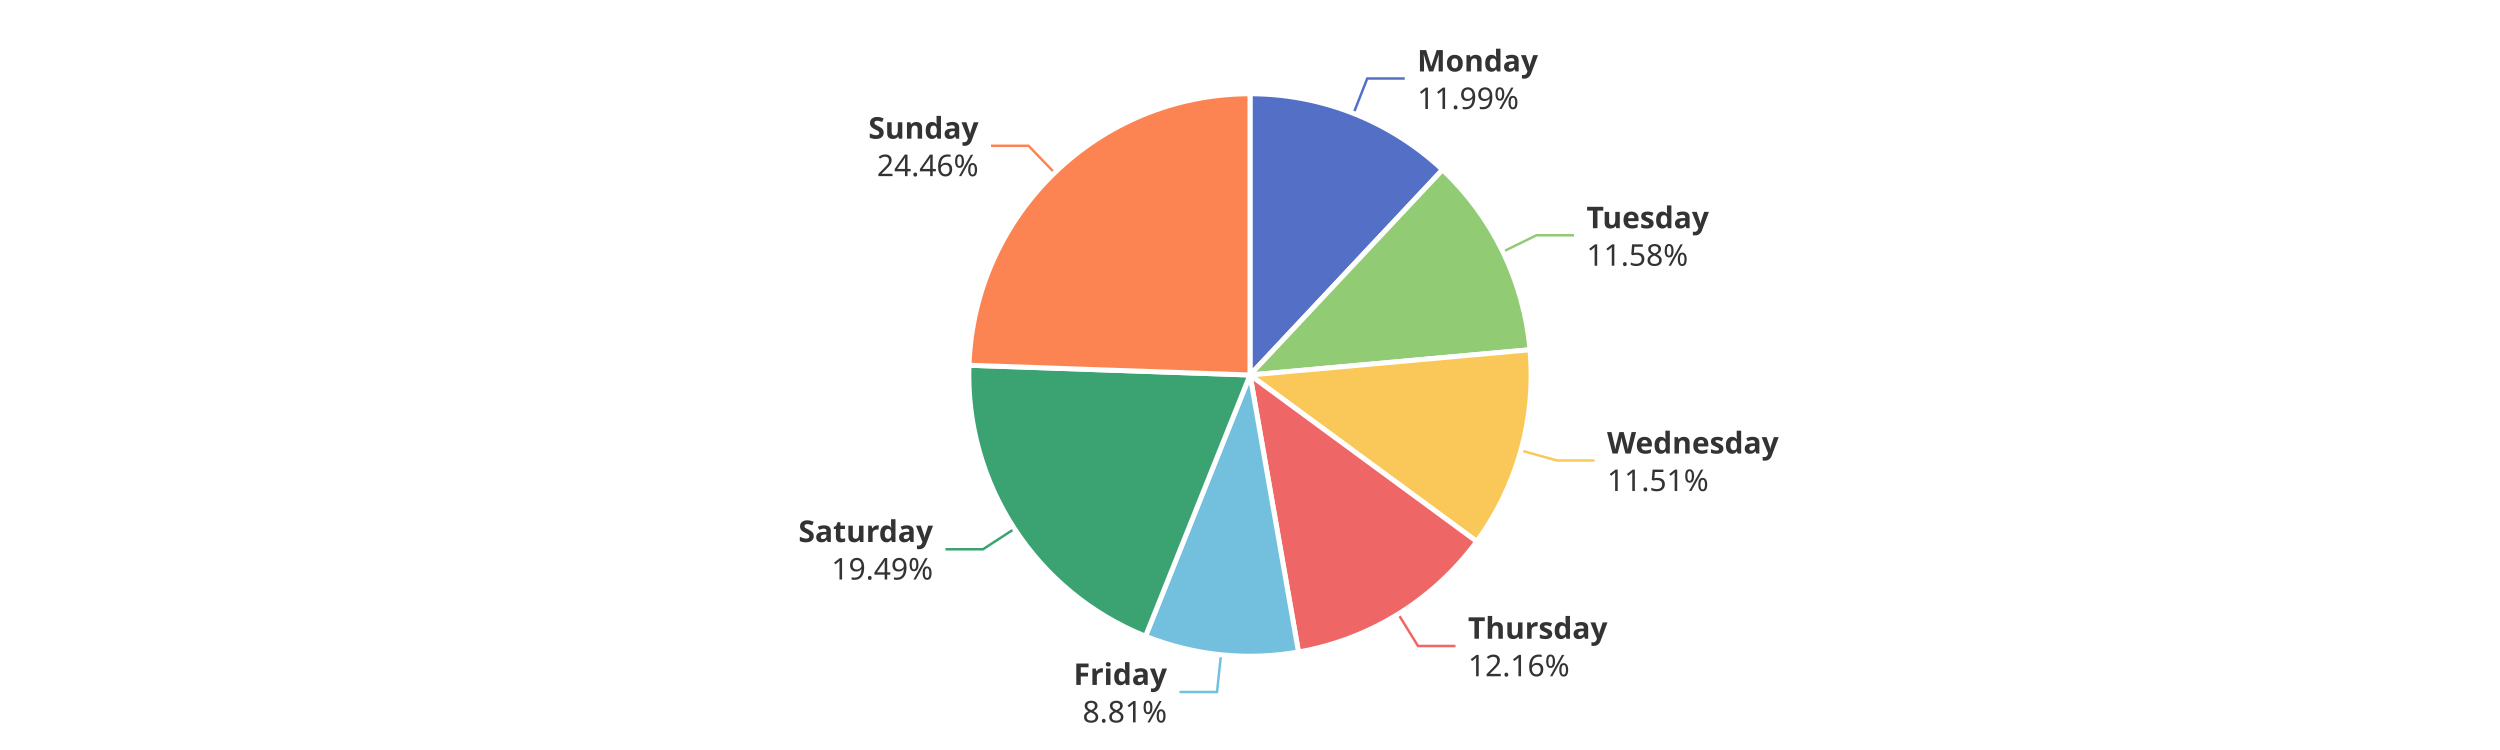
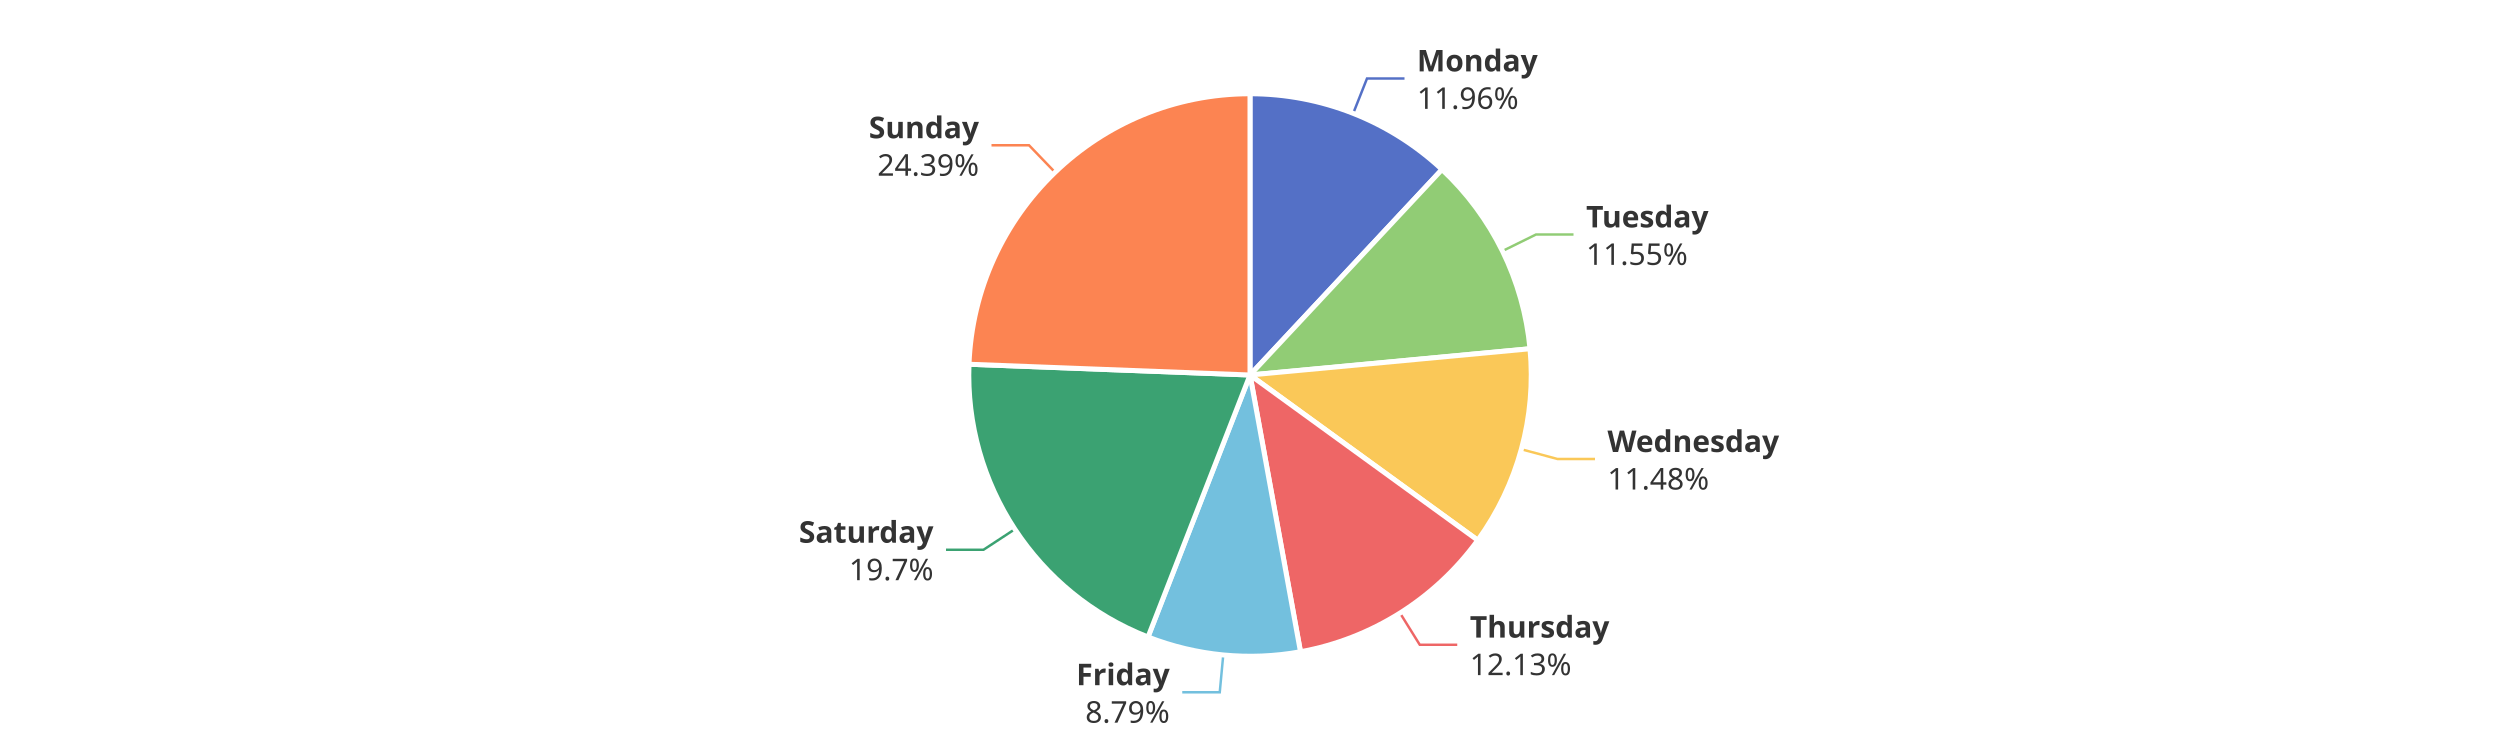
<svg xmlns="http://www.w3.org/2000/svg" width="1000" height="300" version="1.1" baseProfile="full" viewBox="0 0 1000 300">
  <rect width="1000" height="300" x="0" y="0" id="0" fill="#ffffff" />
-   <polyline points="541.4 45.4 546.9 31.4 561.9 31.4" fill="none" stroke="#5470c6" />
-   <polyline points="601.1 100.7 614.6 94.1 629.6 94.1" fill="none" stroke="#91cc75" />
-   <polyline points="608.4 180.2 622.8 184.2 637.8 184.2" fill="none" stroke="#fac858" />
-   <polyline points="559.3 245.6 567.2 258.4 582.2 258.4" fill="none" stroke="#ee6666" />
-   <polyline points="488.4 261.9 486.8 276.8 471.8 276.8" fill="none" stroke="#73c0de" />
-   <polyline points="405.8 211.5 393.2 219.7 378.2 219.7" fill="none" stroke="#3ba272" />
-   <polyline points="421.8 69.1 411.4 58.3 396.4 58.3" fill="none" stroke="#fc8452" />
-   <path d="M500 37.5A112.5 112.5 0 0 1 577 67.9L500 150Z" fill="#5470c6" stroke="#fff" stroke-width="2" stroke-linejoin="round" />
-   <path d="M577 67.9A112.5 112.5 0 0 1 612 139.9L500 150Z" fill="#91cc75" stroke="#fff" stroke-width="2" stroke-linejoin="round" />
-   <path d="M612 139.9A112.5 112.5 0 0 1 590.7 216.6L500 150Z" fill="#fac858" stroke="#fff" stroke-width="2" stroke-linejoin="round" />
-   <path d="M590.7 216.6A112.5 112.5 0 0 1 519.4 260.8L500 150Z" fill="#ee6666" stroke="#fff" stroke-width="2" stroke-linejoin="round" />
-   <path d="M519.4 260.8A112.5 112.5 0 0 1 458.2 254.5L500 150Z" fill="#73c0de" stroke="#fff" stroke-width="2" stroke-linejoin="round" />
-   <path d="M458.2 254.5A112.5 112.5 0 0 1 387.6 146.1L500 150Z" fill="#3ba272" stroke="#fff" stroke-width="2" stroke-linejoin="round" />
-   <path d="M387.6 146.1A112.5 112.5 0 0 1 500 37.5L500 150Z" fill="#fc8452" stroke="#fff" stroke-width="2" stroke-linejoin="round" />
-   <path d="M0 -15l42.8 0l0 30l-42.8 0Z" transform="translate(566.9031 31.4405)" fill="none" />
-   <text dominant-baseline="central" text-anchor="start" style="font-size:12px;font-family:sans-serif;font-weight:bold;" y="-7.5" transform="translate(566.9031 31.4405)" fill="#333" stroke="rgb(255,255,255)" stroke-width="2" paint-order="stroke" stroke-miterlimit="2">Monday</text>
-   <text dominant-baseline="central" text-anchor="start" style="font-size:12px;font-family:sans-serif;" y="7.5" transform="translate(566.9031 31.4405)" fill="#333" stroke="rgb(255,255,255)" stroke-width="2" paint-order="stroke" stroke-miterlimit="2">11.99%</text>
-   <path d="M0 -15l46.2 0l0 30l-46.2 0Z" transform="translate(634.6103 94.1365)" fill="none" />
-   <text dominant-baseline="central" text-anchor="start" style="font-size:12px;font-family:sans-serif;font-weight:bold;" y="-7.5" transform="translate(634.6103 94.1365)" fill="#333" stroke="rgb(255,255,255)" stroke-width="2" paint-order="stroke" stroke-miterlimit="2">Tuesday</text>
-   <text dominant-baseline="central" text-anchor="start" style="font-size:12px;font-family:sans-serif;" y="7.5" transform="translate(634.6103 94.1365)" fill="#333" stroke="rgb(255,255,255)" stroke-width="2" paint-order="stroke" stroke-miterlimit="2">11.58%</text>
-   <path d="M0 -15l63.6 0l0 30l-63.6 0Z" transform="translate(642.8149 184.2456)" fill="none" />
-   <text dominant-baseline="central" text-anchor="start" style="font-size:12px;font-family:sans-serif;font-weight:bold;" y="-7.5" transform="translate(642.8149 184.2456)" fill="#333" stroke="rgb(255,255,255)" stroke-width="2" paint-order="stroke" stroke-miterlimit="2">Wednesday</text>
-   <text dominant-baseline="central" text-anchor="start" style="font-size:12px;font-family:sans-serif;" y="7.5" transform="translate(642.8149 184.2456)" fill="#333" stroke="rgb(255,255,255)" stroke-width="2" paint-order="stroke" stroke-miterlimit="2">11.51%</text>
-   <path d="M0 -15l50.2 0l0 30l-50.2 0Z" transform="translate(587.2042 258.3506)" fill="none" />
-   <text dominant-baseline="central" text-anchor="start" style="font-size:12px;font-family:sans-serif;font-weight:bold;" y="-7.5" transform="translate(587.2042 258.3506)" fill="#333" stroke="rgb(255,255,255)" stroke-width="2" paint-order="stroke" stroke-miterlimit="2">Thursday</text>
-   <text dominant-baseline="central" text-anchor="start" style="font-size:12px;font-family:sans-serif;" y="7.5" transform="translate(587.2042 258.3506)" fill="#333" stroke="rgb(255,255,255)" stroke-width="2" paint-order="stroke" stroke-miterlimit="2">12.16%</text>
-   <path d="M-34.2 -15l34.2 0l0 30l-34.2 0Z" transform="translate(466.8041 276.8153)" fill="none" />
-   <text dominant-baseline="central" text-anchor="end" style="font-size:12px;font-family:sans-serif;font-weight:bold;" y="-7.5" transform="translate(466.8041 276.8153)" fill="#333" stroke="rgb(255,255,255)" stroke-width="2" paint-order="stroke" stroke-miterlimit="2">Friday</text>
-   <text dominant-baseline="central" text-anchor="end" style="font-size:12px;font-family:sans-serif;" y="7.5" transform="translate(466.8041 276.8153)" fill="#333" stroke="rgb(255,255,255)" stroke-width="2" paint-order="stroke" stroke-miterlimit="2">8.81%</text>
-   <path d="M-48.2 -15l48.2 0l0 30l-48.2 0Z" transform="translate(373.2083 219.6547)" fill="none" />
-   <text dominant-baseline="central" text-anchor="end" style="font-size:12px;font-family:sans-serif;font-weight:bold;" y="-7.5" transform="translate(373.2083 219.6547)" fill="#333" stroke="rgb(255,255,255)" stroke-width="2" paint-order="stroke" stroke-miterlimit="2">Saturday</text>
-   <text dominant-baseline="central" text-anchor="end" style="font-size:12px;font-family:sans-serif;" y="7.5" transform="translate(373.2083 219.6547)" fill="#333" stroke="rgb(255,255,255)" stroke-width="2" paint-order="stroke" stroke-miterlimit="2">19.49%</text>
-   <path d="M-40.9 -15l40.9 0l0 30l-40.9 0Z" transform="translate(391.408 58.3064)" fill="none" />
-   <text dominant-baseline="central" text-anchor="end" style="font-size:12px;font-family:sans-serif;font-weight:bold;" y="-7.5" transform="translate(391.408 58.3064)" fill="#333" stroke="rgb(255,255,255)" stroke-width="2" paint-order="stroke" stroke-miterlimit="2">Sunday</text>
-   <text dominant-baseline="central" text-anchor="end" style="font-size:12px;font-family:sans-serif;" y="7.5" transform="translate(391.408 58.3064)" fill="#333" stroke="rgb(255,255,255)" stroke-width="2" paint-order="stroke" stroke-miterlimit="2">24.46%</text>
+   <polyline points="541.3 45.3 546.8 31.4 561.8 31.4" fill="none" stroke="#5470c6" />
+   <polyline points="601 100.4 614.4 93.8 629.4 93.8" fill="none" stroke="#91cc75" />
+   <polyline points="608.5 179.7 623 183.6 638 183.6" fill="none" stroke="#fac858" />
+   <polyline points="560 245.2 567.9 257.9 582.9 257.9" fill="none" stroke="#ee6666" />
+   <polyline points="489.3 262 487.9 276.9 472.9 276.9" fill="none" stroke="#73c0de" />
+   <polyline points="405.9 211.7 393.4 219.9 378.4 219.9" fill="none" stroke="#3ba272" />
+   <polyline points="422 68.9 411.6 58.1 396.6 58.1" fill="none" stroke="#fc8452" />
+   <path d="M500 37.5A112.5 112.5 0 0 1 576.8 67.8L500 150Z" fill="#5470c6" stroke="#fff" stroke-width="2" stroke-linejoin="round" />
+   <path d="M576.8 67.8A112.5 112.5 0 0 1 612 139.5L500 150Z" fill="#91cc75" stroke="#fff" stroke-width="2" stroke-linejoin="round" />
+   <path d="M612 139.5A112.5 112.5 0 0 1 591.1 216.1L500 150Z" fill="#fac858" stroke="#fff" stroke-width="2" stroke-linejoin="round" />
+   <path d="M591.1 216.1A112.5 112.5 0 0 1 520.2 260.7L500 150Z" fill="#ee6666" stroke="#fff" stroke-width="2" stroke-linejoin="round" />
+   <path d="M520.2 260.7A112.5 112.5 0 0 1 459.2 254.8L500 150Z" fill="#73c0de" stroke="#fff" stroke-width="2" stroke-linejoin="round" />
+   <path d="M459.2 254.8A112.5 112.5 0 0 1 387.6 145.7L500 150Z" fill="#3ba272" stroke="#fff" stroke-width="2" stroke-linejoin="round" />
+   <path d="M387.6 145.7A112.5 112.5 0 0 1 500 37.5L500 150Z" fill="#fc8452" stroke="#fff" stroke-width="2" stroke-linejoin="round" />
+   <path d="M0 -15l42.8 0l0 30l-42.8 0Z" transform="translate(566.7869 31.3946)" fill="none" />
+   <text dominant-baseline="central" text-anchor="start" style="font-size:12px;font-family:sans-serif;font-weight:bold;" y="-7.5" transform="translate(566.7869 31.3946)" fill="#333" stroke="rgb(255,255,255)" stroke-width="2" paint-order="stroke" stroke-miterlimit="2">Monday</text>
+   <text dominant-baseline="central" text-anchor="start" style="font-size:12px;font-family:sans-serif;" y="7.5" transform="translate(566.7869 31.3946)" fill="#333" stroke="rgb(255,255,255)" stroke-width="2" paint-order="stroke" stroke-miterlimit="2">11.96%</text>
+   <path d="M0 -15l46.2 0l0 30l-46.2 0Z" transform="translate(634.4456 93.7999)" fill="none" />
+   <text dominant-baseline="central" text-anchor="start" style="font-size:12px;font-family:sans-serif;font-weight:bold;" y="-7.5" transform="translate(634.4456 93.7999)" fill="#333" stroke="rgb(255,255,255)" stroke-width="2" paint-order="stroke" stroke-miterlimit="2">Tuesday</text>
+   <text dominant-baseline="central" text-anchor="start" style="font-size:12px;font-family:sans-serif;" y="7.5" transform="translate(634.4456 93.7999)" fill="#333" stroke="rgb(255,255,255)" stroke-width="2" paint-order="stroke" stroke-miterlimit="2">11.55%</text>
+   <path d="M0 -15l63.6 0l0 30l-63.6 0Z" transform="translate(642.9811 183.6438)" fill="none" />
+   <text dominant-baseline="central" text-anchor="start" style="font-size:12px;font-family:sans-serif;font-weight:bold;" y="-7.5" transform="translate(642.9811 183.6438)" fill="#333" stroke="rgb(255,255,255)" stroke-width="2" paint-order="stroke" stroke-miterlimit="2">Wednesday</text>
+   <text dominant-baseline="central" text-anchor="start" style="font-size:12px;font-family:sans-serif;" y="7.5" transform="translate(642.9811 183.6438)" fill="#333" stroke="rgb(255,255,255)" stroke-width="2" paint-order="stroke" stroke-miterlimit="2">11.48%</text>
+   <path d="M0 -15l50.2 0l0 30l-50.2 0Z" transform="translate(587.9455 257.8873)" fill="none" />
+   <text dominant-baseline="central" text-anchor="start" style="font-size:12px;font-family:sans-serif;font-weight:bold;" y="-7.5" transform="translate(587.9455 257.8873)" fill="#333" stroke="rgb(255,255,255)" stroke-width="2" paint-order="stroke" stroke-miterlimit="2">Thursday</text>
+   <text dominant-baseline="central" text-anchor="start" style="font-size:12px;font-family:sans-serif;" y="7.5" transform="translate(587.9455 257.8873)" fill="#333" stroke="rgb(255,255,255)" stroke-width="2" paint-order="stroke" stroke-miterlimit="2">12.13%</text>
+   <path d="M-34.2 -15l34.2 0l0 30l-34.2 0Z" transform="translate(467.8816 276.9228)" fill="none" />
+   <text dominant-baseline="central" text-anchor="end" style="font-size:12px;font-family:sans-serif;font-weight:bold;" y="-7.5" transform="translate(467.8816 276.9228)" fill="#333" stroke="rgb(255,255,255)" stroke-width="2" paint-order="stroke" stroke-miterlimit="2">Friday</text>
+   <text dominant-baseline="central" text-anchor="end" style="font-size:12px;font-family:sans-serif;" y="7.5" transform="translate(467.8816 276.9228)" fill="#333" stroke="rgb(255,255,255)" stroke-width="2" paint-order="stroke" stroke-miterlimit="2">8.79%</text>
+   <path d="M-48.2 -15l48.2 0l0 30l-48.2 0Z" transform="translate(373.3906 219.9334)" fill="none" />
+   <text dominant-baseline="central" text-anchor="end" style="font-size:12px;font-family:sans-serif;font-weight:bold;" y="-7.5" transform="translate(373.3906 219.9334)" fill="#333" stroke="rgb(255,255,255)" stroke-width="2" paint-order="stroke" stroke-miterlimit="2">Saturday</text>
+   <text dominant-baseline="central" text-anchor="end" style="font-size:12px;font-family:sans-serif;" y="7.5" transform="translate(373.3906 219.9334)" fill="#333" stroke="rgb(255,255,255)" stroke-width="2" paint-order="stroke" stroke-miterlimit="2">19.7%</text>
+   <path d="M-40.9 -15l40.9 0l0 30l-40.9 0Z" transform="translate(391.5881 58.1328)" fill="none" />
+   <text dominant-baseline="central" text-anchor="end" style="font-size:12px;font-family:sans-serif;font-weight:bold;" y="-7.5" transform="translate(391.5881 58.1328)" fill="#333" stroke="rgb(255,255,255)" stroke-width="2" paint-order="stroke" stroke-miterlimit="2">Sunday</text>
+   <text dominant-baseline="central" text-anchor="end" style="font-size:12px;font-family:sans-serif;" y="7.5" transform="translate(391.5881 58.1328)" fill="#333" stroke="rgb(255,255,255)" stroke-width="2" paint-order="stroke" stroke-miterlimit="2">24.39%</text>
</svg>
